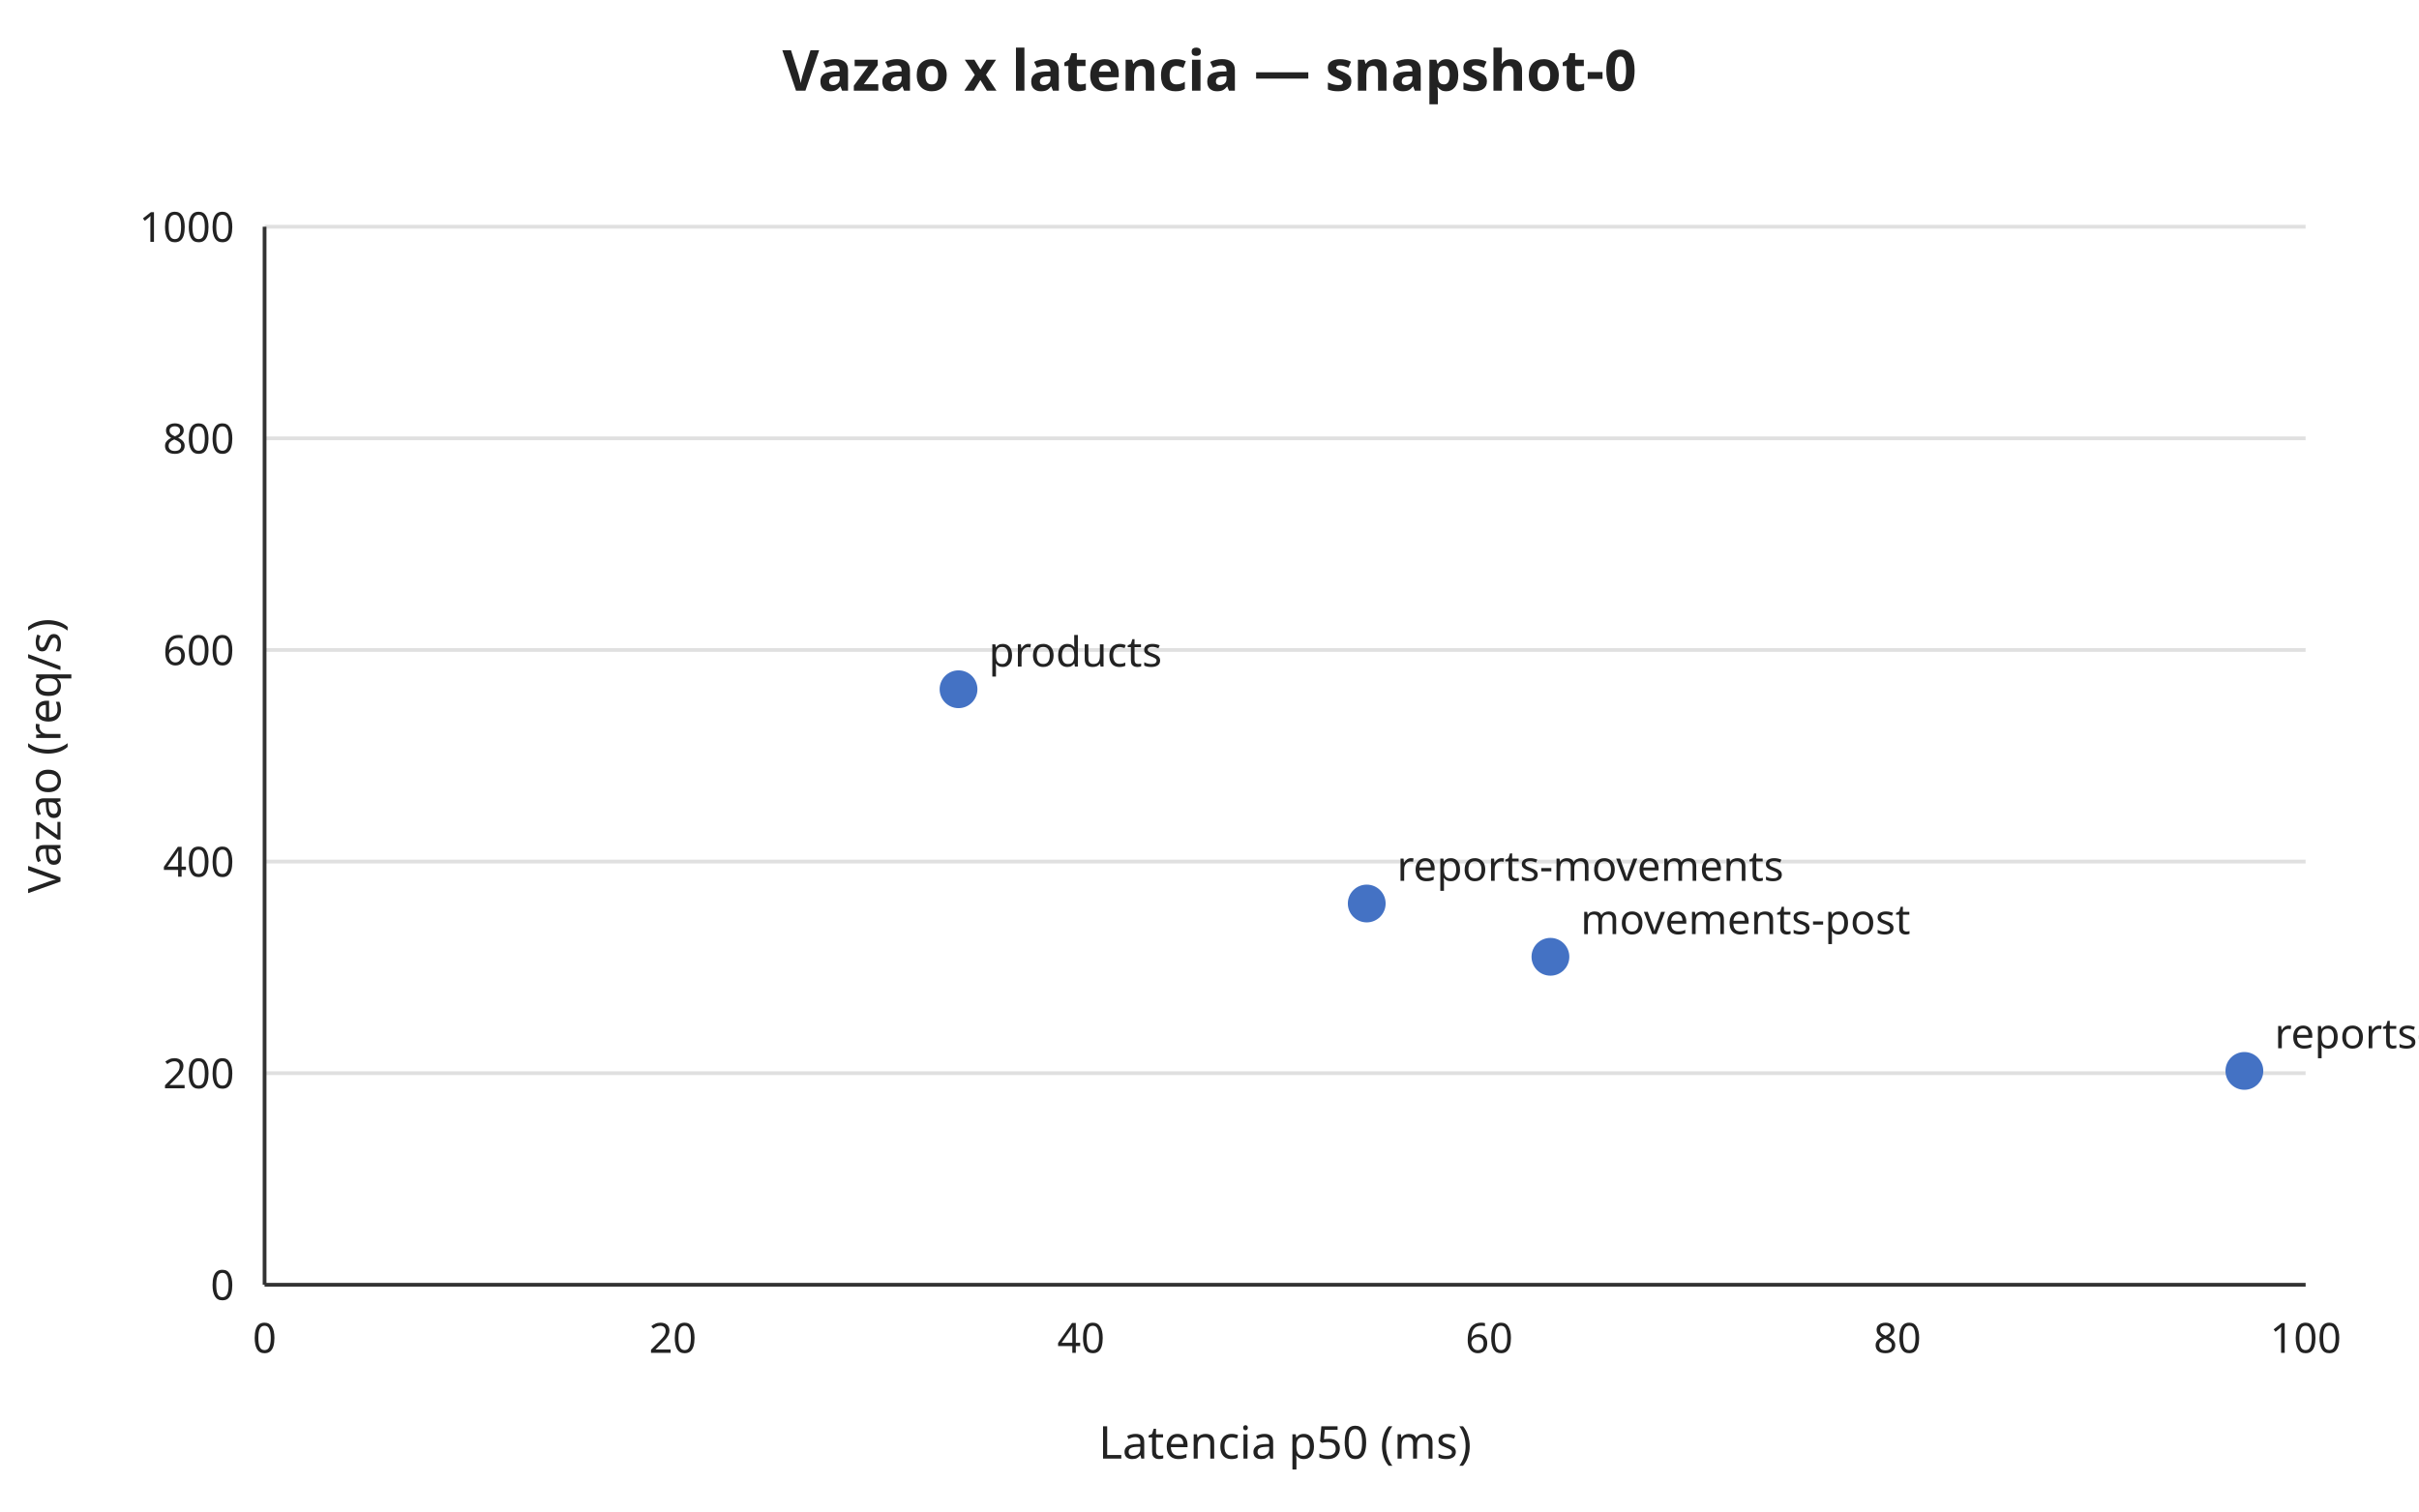
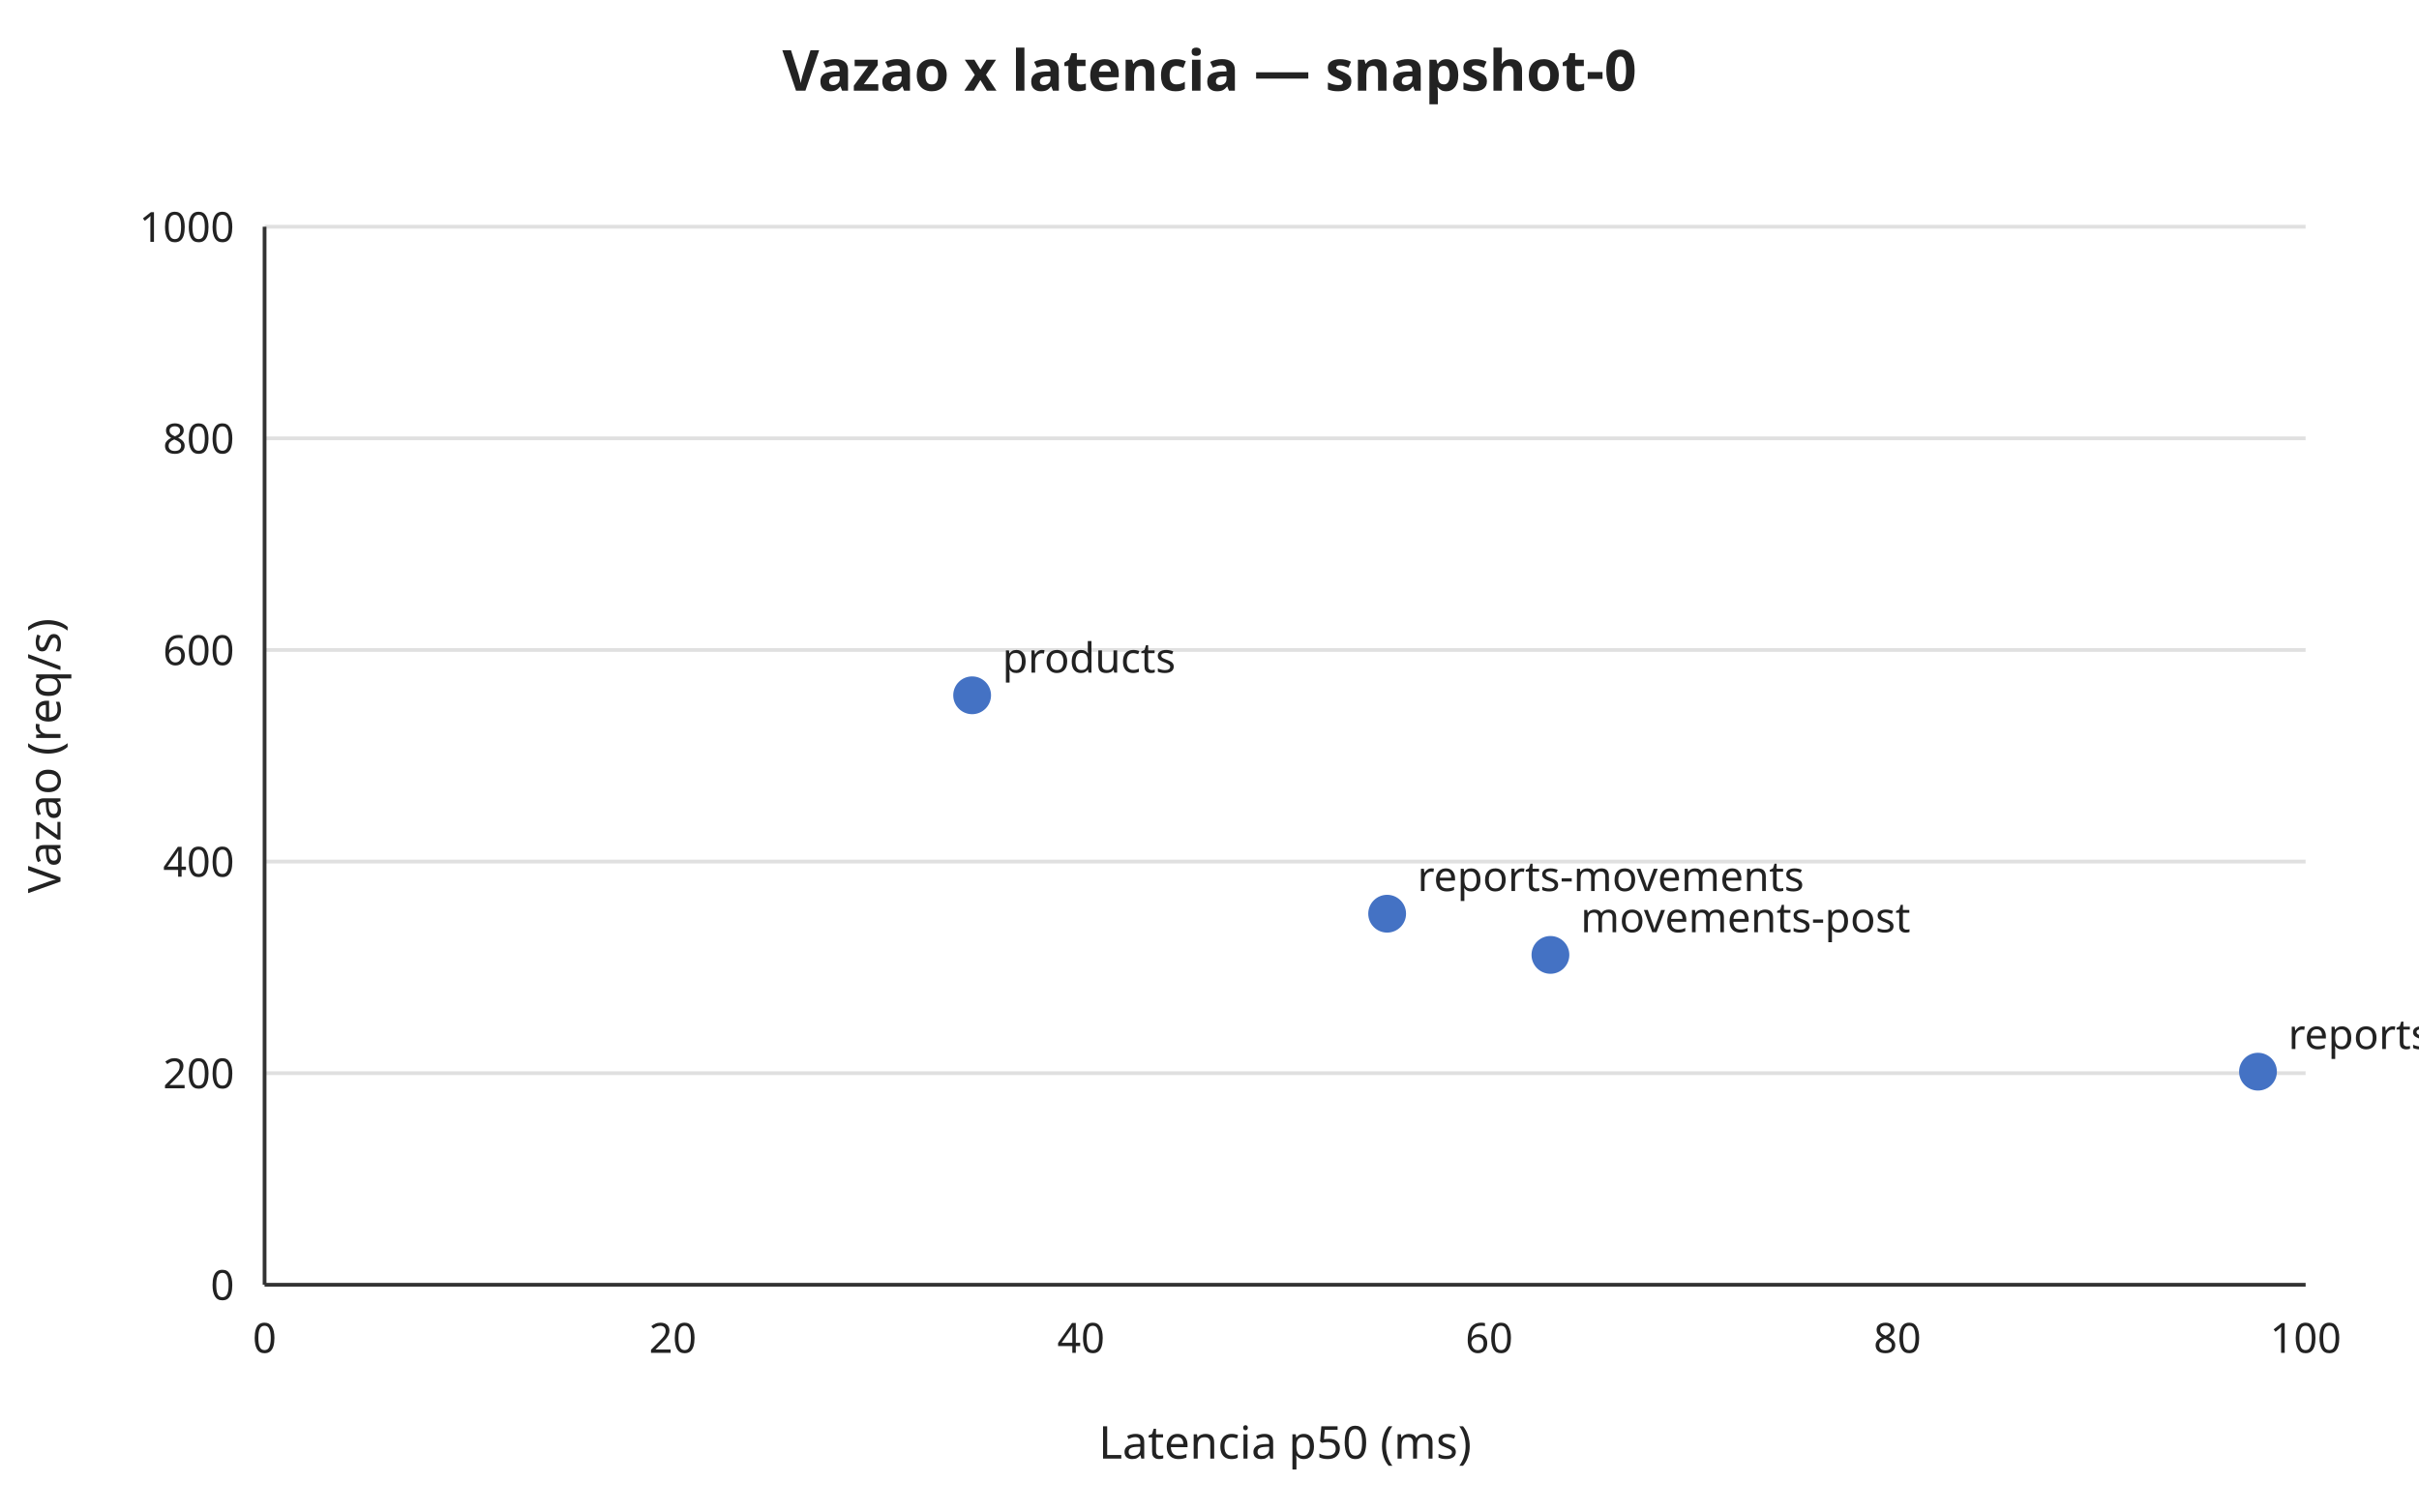
<svg xmlns="http://www.w3.org/2000/svg" width="640" height="400" viewBox="0 0 640 400" font-family="sans-serif" fill="#222">
  <text x="320" y="24" font-size="15" font-weight="bold" text-anchor="middle">Vazao x latencia — snapshot-0</text>
  <line x1="70" y1="340" x2="610" y2="340" stroke="#e0e0e0" />
  <text x="62" y="344" font-size="11" text-anchor="end">0</text>
  <text x="70" y="358" font-size="11" text-anchor="middle">0</text>
  <line x1="70" y1="284" x2="610" y2="284" stroke="#e0e0e0" />
  <text x="62" y="288" font-size="11" text-anchor="end">200</text>
  <text x="178" y="358" font-size="11" text-anchor="middle">20</text>
  <line x1="70" y1="228" x2="610" y2="228" stroke="#e0e0e0" />
  <text x="62" y="232" font-size="11" text-anchor="end">400</text>
  <text x="286" y="358" font-size="11" text-anchor="middle">40</text>
  <line x1="70" y1="172" x2="610" y2="172" stroke="#e0e0e0" />
  <text x="62" y="176" font-size="11" text-anchor="end">600</text>
  <text x="394" y="358" font-size="11" text-anchor="middle">60</text>
  <line x1="70" y1="116" x2="610" y2="116" stroke="#e0e0e0" />
  <text x="62" y="120" font-size="11" text-anchor="end">800</text>
  <text x="502" y="358" font-size="11" text-anchor="middle">80</text>
  <line x1="70" y1="60" x2="610" y2="60" stroke="#e0e0e0" />
  <text x="62" y="64" font-size="11" text-anchor="end">1000</text>
  <text x="610" y="358" font-size="11" text-anchor="middle">100</text>
-   <circle cx="253.6" cy="182.4" r="5" fill="#4472c4" />
-   <text x="261.6" y="176.4" font-size="11">products</text>
-   <circle cx="361.6" cy="239.1" r="5" fill="#4472c4" />
-   <text x="369.6" y="233.1" font-size="11">reports-movements</text>
-   <circle cx="593.8" cy="283.4" r="5" fill="#4472c4" />
-   <text x="601.8" y="277.4" font-size="11">reports-stock</text>
-   <circle cx="410.2" cy="253.2" r="5" fill="#4472c4" />
-   <text x="418.2" y="247.2" font-size="11">movements-post</text>
+   <circle cx="257.2" cy="184" r="5" fill="#4472c4" />
+   <text x="265.2" y="178" font-size="11">products</text>
+   <circle cx="367" cy="241.8" r="5" fill="#4472c4" />
+   <text x="375" y="235.8" font-size="11">reports-movements</text>
+   <circle cx="597.4" cy="283.6" r="5" fill="#4472c4" />
+   <text x="605.4" y="277.6" font-size="11">reports-stock</text>
+   <circle cx="410.2" cy="252.7" r="5" fill="#4472c4" />
+   <text x="418.2" y="246.7" font-size="11">movements-post</text>
  <line x1="70" y1="60" x2="70" y2="340" stroke="#333" />
  <line x1="70" y1="340" x2="610" y2="340" stroke="#333" />
  <text x="340" y="386" font-size="12" text-anchor="middle">Latencia p50 (ms)</text>
  <text x="16" y="200" font-size="12" text-anchor="middle" transform="rotate(-90 16 200)">Vazao (req/s)</text>
</svg>
